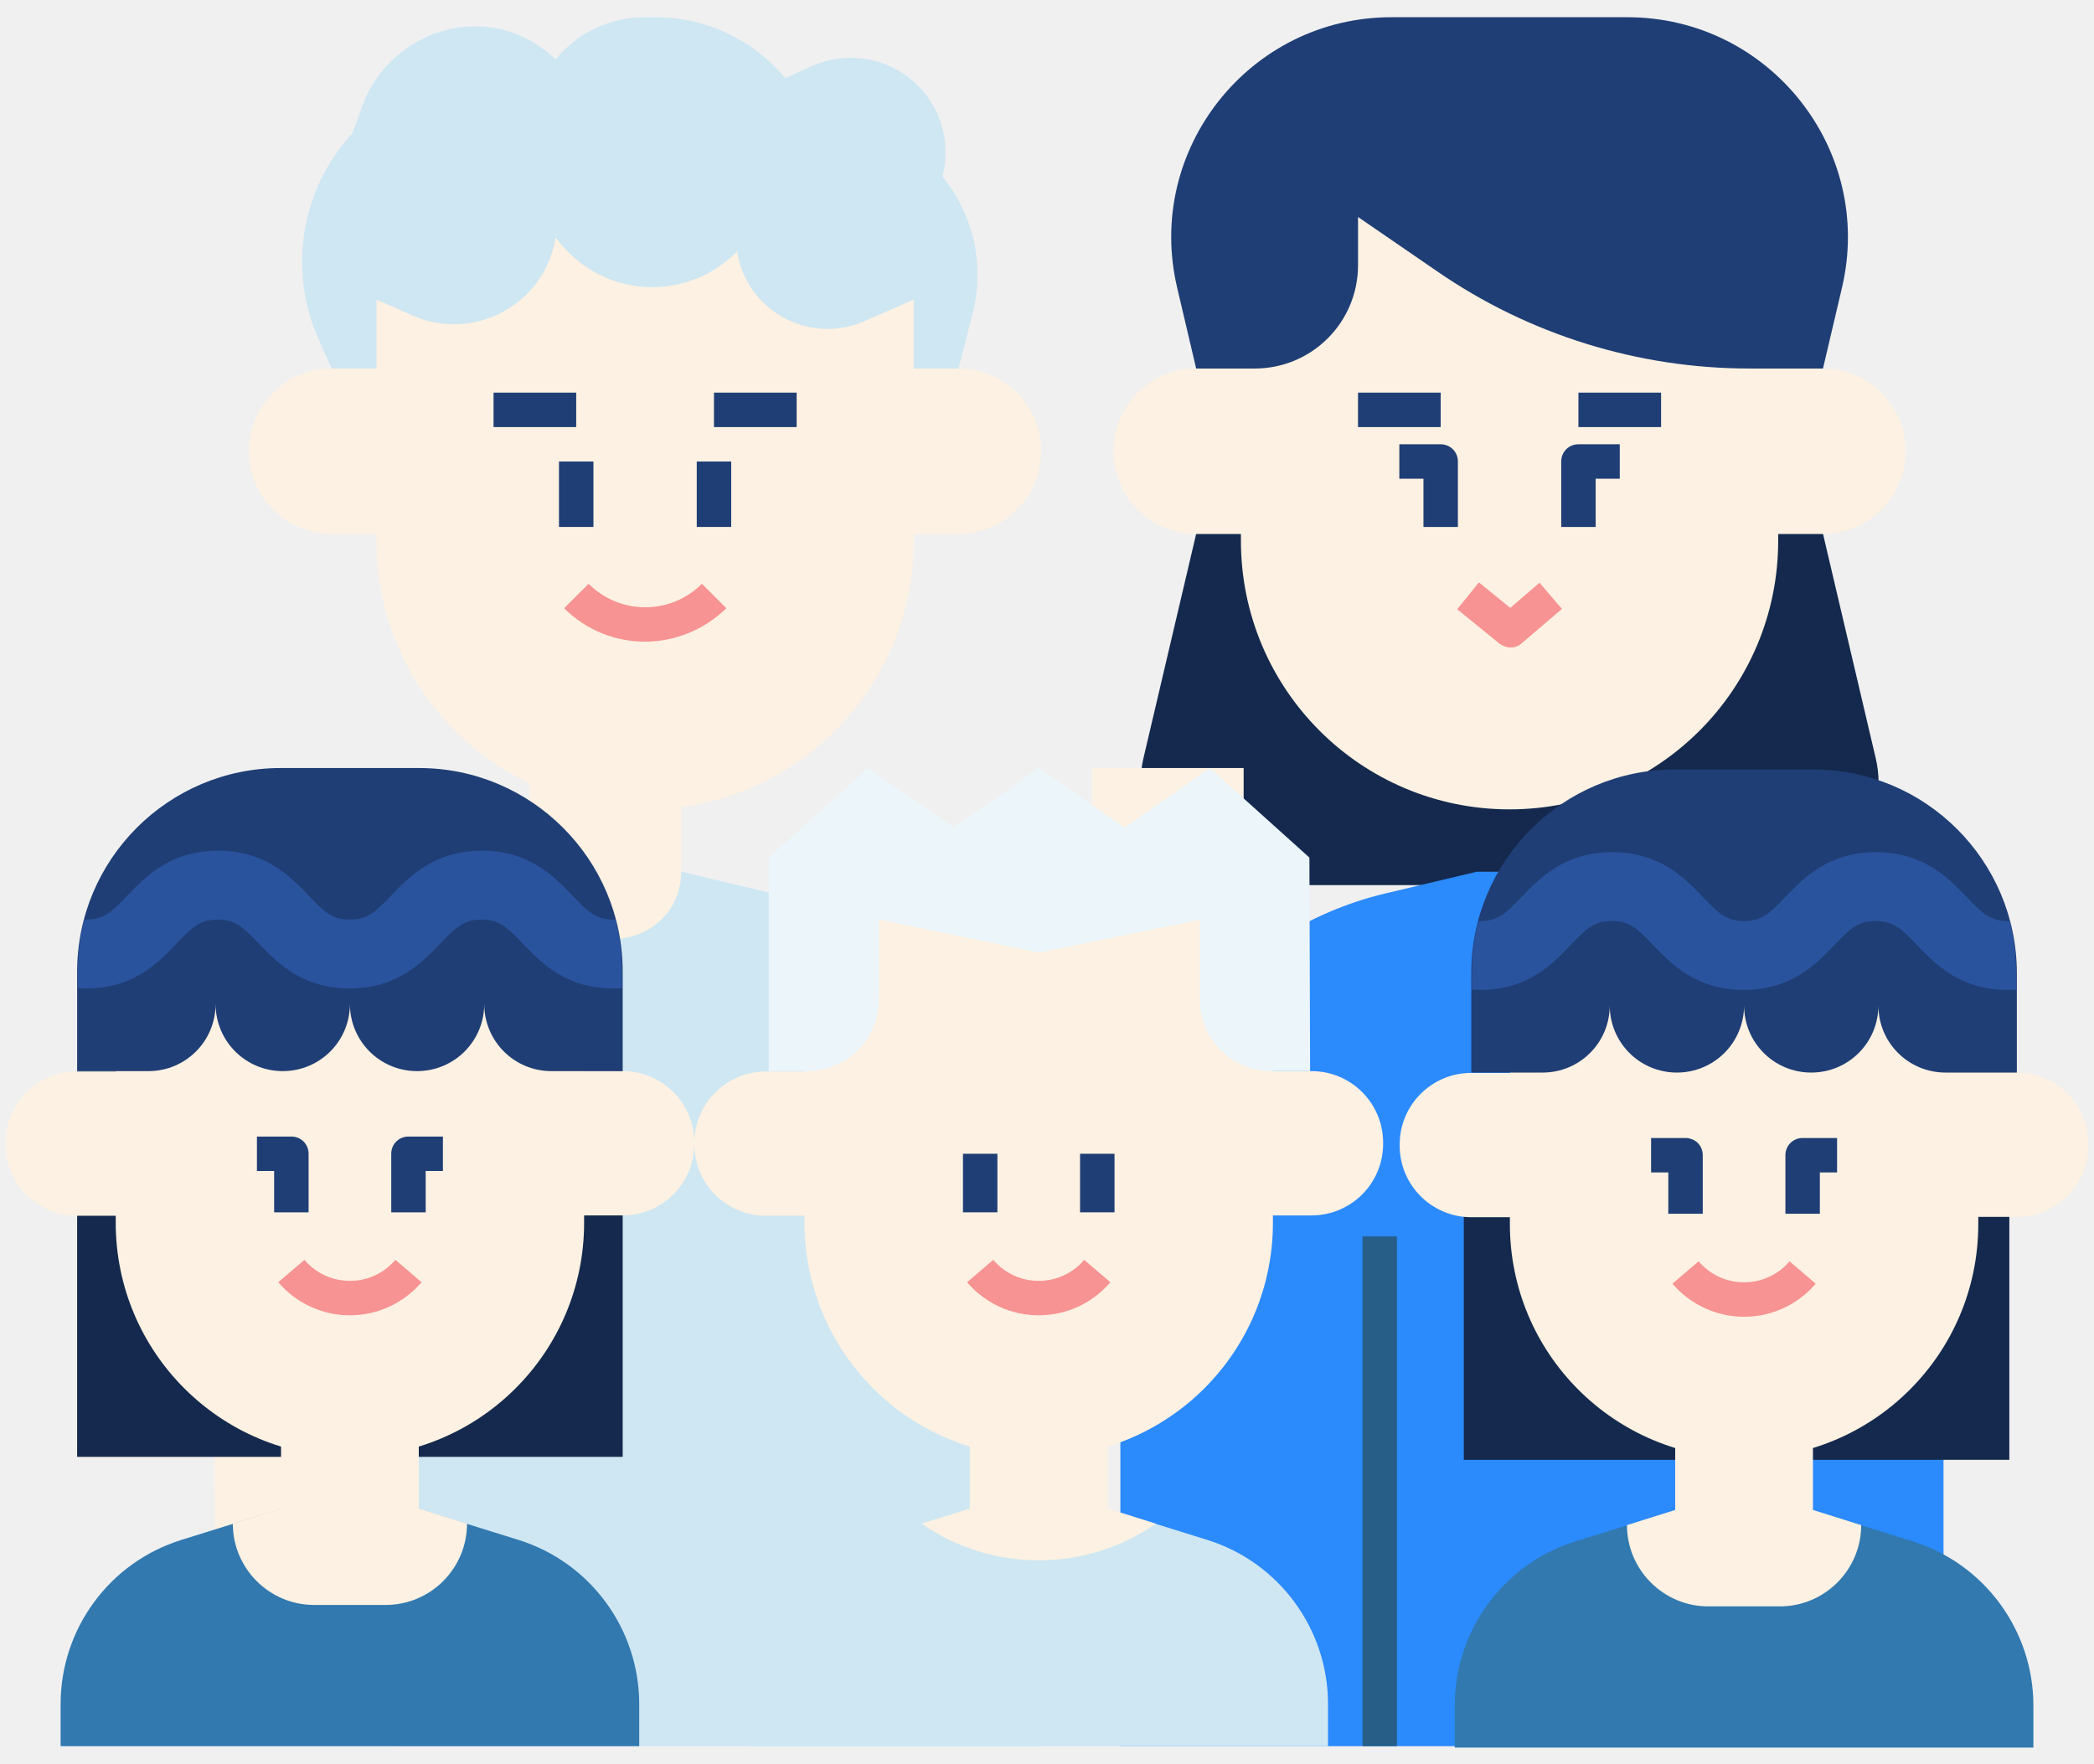
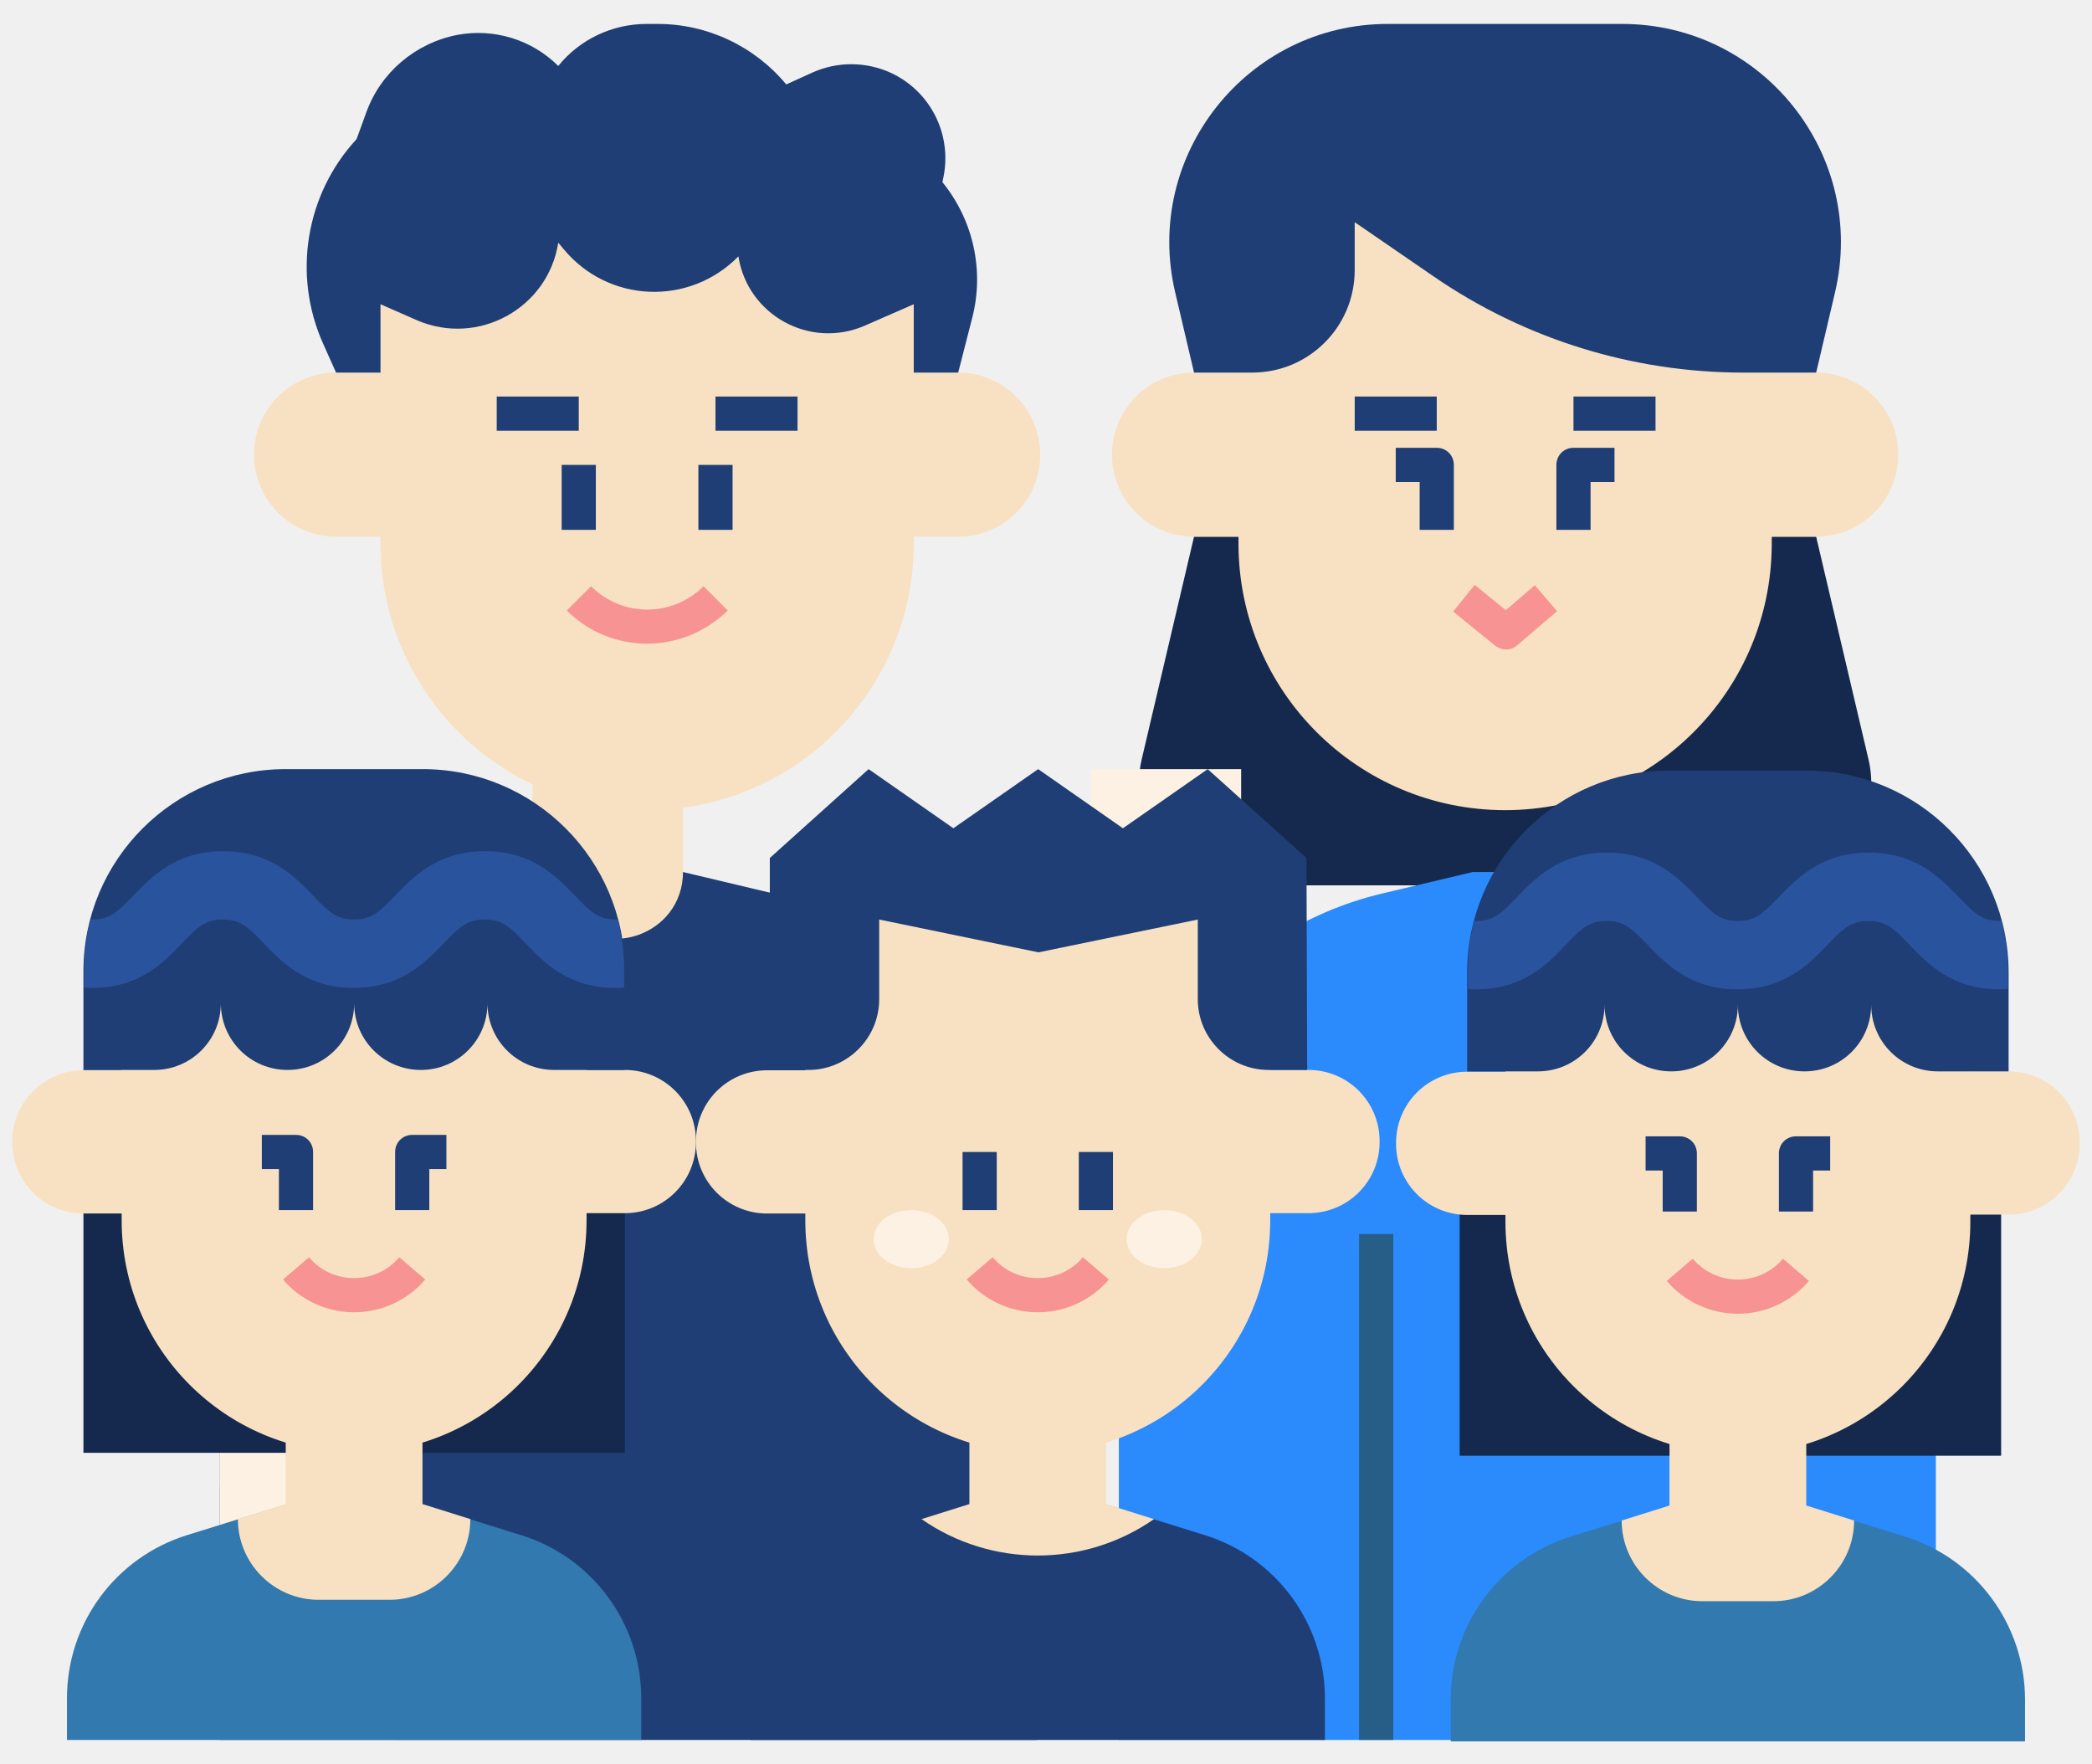
- <svg xmlns="http://www.w3.org/2000/svg" width="152" height="128" viewBox="0 0 152 128" fill="none">
-   <g id="parent-and-children" clipPath="url(#clip0_5338_8513)">
-     <path id="Vector" d="M136.153 55.025L132.328 38.75H86.828L83.003 55.025C81.903 59.725 85.478 64.25 90.303 64.25H128.878C133.703 64.25 137.278 59.75 136.153 55.025Z" fill="#14294D" />
-     <path id="Vector_2" d="M81.326 126.75H141.076V86.65C141.076 76.475 134.226 67.55 124.401 64.925L118.201 63.275H107.201L100.576 64.85C89.301 67.525 81.326 77.6 81.326 89.175V126.75Z" fill="#2B8AFC" />
-     <path id="Vector_3" d="M79.275 63.25L81.775 70.75L90.275 63.25V55.75H79.275V63.25Z" fill="#FCF1E2" />
-     <path id="Vector_4" d="M75.326 126.75H15.576V86.65C15.576 76.475 22.426 67.55 32.251 64.925L38.451 63.275H49.451L56.076 64.85C67.351 67.525 75.326 77.6 75.326 89.175V126.75Z" fill="#CFE7F3" />
-     <path id="Vector_5" d="M49.451 63.25C49.451 68 43.376 69.975 40.576 66.15L38.451 63.25V55.75H49.451V63.25ZM109.576 26.75H132.326C135.651 26.75 138.326 29.425 138.326 32.75C138.326 36.075 135.651 38.75 132.326 38.75H109.576V26.75ZM109.576 38.75H86.826C83.501 38.75 80.826 36.075 80.826 32.75C80.826 29.425 83.501 26.75 86.826 26.75H109.576V38.75ZM46.826 38.75H24.076C20.751 38.75 18.076 36.075 18.076 32.75C18.076 29.425 20.751 26.75 24.076 26.75H46.826V38.75ZM46.826 26.75H69.576C72.901 26.75 75.576 29.425 75.576 32.75C75.576 36.075 72.901 38.75 69.576 38.75H46.826V26.75Z" fill="#FCF1E2" />
-     <path id="Vector_6" d="M46.826 58.75C36.051 58.75 27.326 50.025 27.326 39.25V8.75H66.326V39.25C66.326 50.025 57.601 58.75 46.826 58.75Z" fill="#FCF1E2" />
-     <path id="Vector_7" d="M69.576 26.75H66.326V21.75L62.726 23.325C58.726 25.05 54.176 22.55 53.501 18.25C49.926 21.9 44.001 21.675 40.726 17.725L40.326 17.25C39.576 22.05 34.476 24.85 30.001 22.925L27.326 21.75V26.75H24.076L23.126 24.625C20.876 19.6 21.851 13.7 25.576 9.675L26.276 7.75C27.326 4.8 29.876 2.65 32.951 2.05C35.626 1.55 38.401 2.4 40.326 4.325C41.901 2.375 44.276 1.25 46.801 1.25H47.601C51.226 1.25 54.676 2.875 57.001 5.675L58.926 4.8C60.776 3.975 62.876 4 64.701 4.85C67.651 6.25 69.201 9.5 68.451 12.675L68.426 12.825C70.676 15.6 71.501 19.275 70.601 22.75L69.576 26.75Z" fill="#CFE7F3" />
-     <path id="Vector_8" d="M109.576 58.75C98.801 58.75 90.076 50.025 90.076 39.25V8.75H129.076V39.25C129.076 50.025 120.351 58.75 109.576 58.75Z" fill="#FCF1E2" />
-     <path id="Vector_9" fillRule="evenodd" clipRule="evenodd" d="M15.576 100.75H28.576V126.75H15.576V100.75Z" fill="#FCF1E2" />
-     <path id="Vector_10" fillRule="evenodd" clipRule="evenodd" d="M27.326 89.75H29.826V100.75H27.326V89.75Z" fill="#A5D2E9" />
-     <path id="Vector_11" fillRule="evenodd" clipRule="evenodd" d="M98.576 28.5H104.576V31H98.576V28.5Z" fill="#1F3E75" />
-     <path id="Vector_12" d="M105.826 38.25H103.326V34.75H101.576V32.25H104.576C105.276 32.25 105.826 32.8 105.826 33.5V38.25Z" fill="#1F3E75" />
-     <path id="Vector_13" fillRule="evenodd" clipRule="evenodd" d="M114.576 28.5H120.576V31H114.576V28.5Z" fill="#1F3E75" />
-     <path id="Vector_14" d="M115.826 38.25H113.326V33.5C113.326 32.8 113.876 32.25 114.576 32.25H117.576V34.75H115.826V38.25Z" fill="#1F3E75" />
-     <path id="Vector_15" d="M109.652 47C109.377 47 109.102 46.9 108.852 46.725L105.777 44.225L107.352 42.275L109.627 44.125L111.752 42.3L113.377 44.2L110.452 46.7C110.227 46.9 109.952 47 109.652 47Z" fill="#F79392" />
-     <path id="Vector_16" fillRule="evenodd" clipRule="evenodd" d="M98.9 89.75H101.4V126.75H98.9V89.75Z" fill="#265E87" />
-     <path id="Vector_17" fillRule="evenodd" clipRule="evenodd" d="M35.826 28.5H41.826V31H35.826V28.5Z" fill="#1F3E75" />
-     <path id="Vector_18" fillRule="evenodd" clipRule="evenodd" d="M40.576 33.5H43.076V38.25H40.576V33.5Z" fill="#1F3E75" />
-     <path id="Vector_19" fillRule="evenodd" clipRule="evenodd" d="M51.826 28.5H57.826V31H51.826V28.5Z" fill="#1F3E75" />
-     <path id="Vector_20" fillRule="evenodd" clipRule="evenodd" d="M50.576 33.5H53.076V38.25H50.576V33.5Z" fill="#1F3E75" />
-     <path id="Vector_21" d="M46.826 46.575C44.701 46.575 42.576 45.775 40.951 44.15L42.726 42.375C45.001 44.65 48.676 44.65 50.951 42.375L52.726 44.15C51.076 45.75 48.951 46.575 46.826 46.575Z" fill="#F79392" />
-     <path id="Vector_22" d="M85.452 20.9L86.827 26.75H91.077C95.227 26.75 98.577 23.4 98.577 19.25V15.75L104.327 19.7C111.002 24.3 118.902 26.75 127.002 26.75H132.327L133.702 20.9C136.077 10.875 128.452 1.25 118.127 1.25H101.002C90.702 1.25 83.077 10.875 85.452 20.9Z" fill="#1F3E75" />
-     <path id="Vector_23" fillRule="evenodd" clipRule="evenodd" d="M15.576 100.75H28.576V108.25H15.576V100.75Z" fill="#FCF1E2" />
-     <path id="Vector_24" fillRule="evenodd" clipRule="evenodd" d="M5.6 77.75H45.2V105.75H5.6V77.75Z" fill="#14294D" />
-     <path id="Vector_25" fillRule="evenodd" clipRule="evenodd" d="M106.254 77.964H145.854V105.964H106.254V77.964Z" fill="#14294D" />
-     <path id="Vector_26" d="M46.4 126.75H4.4V123.7C4.4 118.225 7.95 113.4 13.175 111.775L20.4 109.525H30.4L37.625 111.775C42.85 113.4 46.4 118.25 46.4 123.7V126.75Z" fill="#3179AF" />
-     <path id="Vector_27" d="M147.6 126.854H105.6V123.804C105.6 118.329 109.15 113.504 114.375 111.879L121.6 109.629H131.6L138.825 111.879C144.05 113.504 147.6 118.354 147.6 123.804V126.854Z" fill="#3179AF" />
-     <path id="Vector_28" d="M30.4 102.5H20.4V109.5L16.9 110.6C16.9 113.85 19.55 116.5 22.8 116.5H28C31.25 116.5 33.9 113.85 33.9 110.6L30.4 109.5V102.5ZM25.4 88.25H5.6C2.725 88.25 0.4 85.925 0.4 83.05V82.975C0.4 80.1 2.725 77.775 5.6 77.775H25.4V88.25ZM25.4 77.75H45.2C48.075 77.75 50.4 80.075 50.4 82.95V83.025C50.4 85.9 48.075 88.225 45.2 88.225H25.4V77.75Z" fill="#FCF1E2" />
-     <path id="Vector_29" d="M131.6 102.604H121.6V109.604L118.1 110.704C118.1 113.954 120.75 116.604 124 116.604H129.2C132.45 116.604 135.1 113.954 135.1 110.704L131.6 109.604V102.604ZM126.6 88.355H106.8C103.925 88.355 101.6 86.029 101.6 83.154V83.079C101.6 80.204 103.925 77.879 106.8 77.879H126.6V88.355ZM126.6 77.855H146.4C149.275 77.855 151.6 80.18 151.6 83.055V83.129C151.6 86.004 149.275 88.329 146.4 88.329H126.6V77.855Z" fill="#FCF1E2" />
-     <path id="Vector_30" d="M25.4 105.75C16 105.75 8.4 98.15 8.4 88.75V62.25H42.4V88.75C42.4 98.15 34.8 105.75 25.4 105.75Z" fill="#FCF1E2" />
-     <path id="Vector_31" d="M126.6 105.854C117.2 105.854 109.6 98.254 109.6 88.855V62.355H143.6V88.855C143.6 98.254 136 105.854 126.6 105.854Z" fill="#FCF1E2" />
-     <path id="Vector_32" d="M22.4 88H19.9V85H18.65V82.5H21.15C21.85 82.5 22.4 83.05 22.4 83.75V88ZM30.9 88H28.4V83.75C28.4 83.05 28.95 82.5 29.65 82.5H32.15V85H30.9V88Z" fill="#1F3E75" />
-     <path id="Vector_33" d="M123.6 88.105H121.1V85.105H119.85V82.605H122.35C123.05 82.605 123.6 83.154 123.6 83.855V88.105ZM132.1 88.105H129.6V83.855C129.6 83.154 130.15 82.605 130.85 82.605H133.35V85.105H132.1V88.105Z" fill="#1F3E75" />
-     <path id="Vector_34" d="M25.399 95.475C23.399 95.475 21.499 94.6 20.199 93.075L22.099 91.45C22.924 92.425 24.124 92.975 25.399 92.975C26.674 92.975 27.874 92.425 28.699 91.45L30.599 93.075C29.299 94.6 27.399 95.475 25.399 95.475Z" fill="#F79392" />
-     <path id="Vector_35" d="M126.6 95.58C124.6 95.58 122.7 94.705 121.4 93.18L123.3 91.555C124.125 92.53 125.325 93.08 126.6 93.08C127.875 93.08 129.075 92.53 129.9 91.555L131.8 93.18C130.5 94.705 128.6 95.58 126.6 95.58Z" fill="#F79392" />
-     <path id="Vector_36" d="M5.6 77.75V70.525C5.6 62.375 12.225 55.75 20.375 55.75H30.425C38.575 55.75 45.2 62.375 45.2 70.525V77.75H40.025C37.325 77.75 35.15 75.575 35.15 72.875C35.15 75.575 32.975 77.75 30.275 77.75C27.575 77.75 25.4 75.575 25.4 72.875C25.4 75.575 23.225 77.75 20.525 77.75C17.825 77.75 15.65 75.575 15.65 72.875C15.65 75.575 13.475 77.75 10.775 77.75H5.6Z" fill="#1F3E75" />
-     <path id="Vector_37" d="M106.799 77.855V70.629C106.799 62.48 113.424 55.855 121.574 55.855H131.624C139.774 55.855 146.399 62.48 146.399 70.629V77.855H141.224C138.524 77.855 136.349 75.68 136.349 72.98C136.349 75.68 134.174 77.855 131.474 77.855C128.774 77.855 126.599 75.68 126.599 72.98C126.599 75.68 124.424 77.855 121.724 77.855C119.024 77.855 116.849 75.68 116.849 72.98C116.849 75.68 114.674 77.855 111.974 77.855H106.799Z" fill="#1F3E75" />
-     <path id="Vector_38" d="M45.15 71.725V70.525C45.15 69.225 45 67.95 44.675 66.75C44.625 66.75 44.6 66.75 44.55 66.75C43.275 66.75 42.725 66.225 41.575 65.025C40.25 63.65 38.45 61.75 34.975 61.75C31.5 61.75 29.7 63.65 28.375 65.025C27.225 66.225 26.675 66.75 25.4 66.75C24.125 66.75 23.575 66.225 22.425 65.025C21.1 63.65 19.3 61.75 15.825 61.75C12.35 61.75 10.55 63.65 9.225 65.025C8.075 66.225 7.525 66.75 6.25 66.75C6.2 66.75 6.175 66.75 6.125 66.75C5.8 67.95 5.65 69.225 5.65 70.525V71.725C5.9 71.75 6.05 71.75 6.25 71.75C9.725 71.75 11.525 69.85 12.825 68.475C13.975 67.275 14.525 66.75 15.8 66.75C17.075 66.75 17.625 67.275 18.775 68.475C20.1 69.85 21.9 71.75 25.375 71.75C28.85 71.75 30.65 69.85 31.975 68.475C33.125 67.275 33.675 66.75 34.95 66.75C36.225 66.75 36.8 67.275 37.925 68.475C39.25 69.85 41.05 71.75 44.5 71.75C44.75 71.75 44.9 71.75 45.15 71.725Z" fill="#2A539D" />
-     <path id="Vector_39" d="M146.35 71.829V70.629C146.35 69.329 146.2 68.055 145.875 66.855C145.825 66.855 145.8 66.855 145.75 66.855C144.475 66.855 143.925 66.329 142.775 65.129C141.45 63.755 139.65 61.855 136.175 61.855C132.7 61.855 130.9 63.755 129.575 65.129C128.425 66.329 127.875 66.855 126.6 66.855C125.325 66.855 124.775 66.329 123.625 65.129C122.3 63.755 120.5 61.855 117.025 61.855C113.55 61.855 111.75 63.755 110.425 65.129C109.275 66.329 108.725 66.855 107.45 66.855C107.4 66.855 107.375 66.855 107.325 66.855C107 68.055 106.85 69.329 106.85 70.629V71.829C107.1 71.855 107.25 71.855 107.45 71.855C110.925 71.855 112.725 69.954 114.025 68.579C115.175 67.379 115.725 66.855 117 66.855C118.275 66.855 118.825 67.379 119.975 68.579C121.3 69.954 123.1 71.855 126.575 71.855C130.05 71.855 131.85 69.954 133.175 68.579C134.325 67.379 134.875 66.855 136.15 66.855C137.425 66.855 138 67.379 139.125 68.579C140.45 69.954 142.25 71.855 145.7 71.855C145.95 71.855 146.1 71.855 146.35 71.829Z" fill="#2A539D" />
-     <path id="Vector_40" d="M13.4 90.125C13.4 91.3 14.625 92.25 16.15 92.25C17.675 92.25 18.9 91.3 18.9 90.125C18.9 88.95 17.675 88 16.15 88C14.625 88 13.4 88.95 13.4 90.125ZM37.4 90.125C37.4 91.3 36.175 92.25 34.65 92.25C33.125 92.25 31.9 91.3 31.9 90.125C31.9 88.95 33.125 88 34.65 88C36.175 88 37.4 88.95 37.4 90.125ZM75.4 88.25H55.6C52.725 88.25 50.4 85.925 50.4 83.05V82.975C50.4 80.1 52.725 77.775 55.6 77.775H75.4V88.25ZM75.4 77.75H95.2C98.075 77.75 100.4 80.075 100.4 82.95V83.025C100.4 85.9 98.075 88.225 95.2 88.225H75.4V77.75Z" fill="#FCF1E2" />
-     <path id="Vector_41" d="M96.4 126.75H54.4V123.7C54.4 118.225 57.95 113.4 63.175 111.775L70.4 109.525H80.4L87.625 111.775C92.85 113.4 96.4 118.25 96.4 123.7V126.75Z" fill="#CFE7F3" />
-     <path id="Vector_42" d="M80.4 102.5H70.4V109.5L66.9 110.6C72 114.15 78.8 114.15 83.9 110.6L80.4 109.5V102.5Z" fill="#FCF1E2" />
-     <path id="Vector_43" d="M75.4 105.75C66 105.75 58.4 98.15 58.4 88.75V62.25H92.4V88.75C92.4 98.15 84.8 105.75 75.4 105.75Z" fill="#FCF1E2" />
-     <path id="Vector_44" fillRule="evenodd" clipRule="evenodd" d="M69.9 83.75H72.4V88H69.9V83.75Z" fill="#1F3E75" />
-     <path id="Vector_45" fillRule="evenodd" clipRule="evenodd" d="M78.4 83.75H80.9V88H78.4V83.75Z" fill="#1F3E75" />
-     <path id="Vector_46" d="M75.399 95.475C73.399 95.475 71.499 94.6 70.199 93.075L72.099 91.45C72.924 92.425 74.124 92.975 75.399 92.975C76.674 92.975 77.874 92.425 78.699 91.45L80.599 93.075C79.299 94.6 77.399 95.475 75.399 95.475Z" fill="#F79392" />
-     <path id="Vector_47" d="M95.049 62.25L87.824 55.75L81.624 60.075L75.424 55.75L69.224 60.075L63.024 55.75L55.799 62.25V77.75H58.624C61.474 77.75 63.799 75.425 63.799 72.575V66.75L75.449 69.15L87.099 66.75V72.575C87.099 75.425 89.424 77.75 92.274 77.75H95.099L95.049 62.25Z" fill="#EBF5FA" />
-     <path id="Vector_48" d="M63.4 90.125C63.4 91.3 64.625 92.25 66.15 92.25C67.675 92.25 68.9 91.3 68.9 90.125C68.9 88.95 67.675 88 66.15 88C64.625 88 63.4 88.95 63.4 90.125ZM87.4 90.125C87.4 91.3 86.175 92.25 84.65 92.25C83.125 92.25 81.9 91.3 81.9 90.125C81.9 88.95 83.125 88 84.65 88C86.175 88 87.4 88.95 87.4 90.125Z" fill="#FCF1E2" />
+ <svg xmlns="http://www.w3.org/2000/svg" width="153" height="129" viewBox="0 0 153 129" fill="none">
+   <g id="parent-and-children" clip-path="url(#clip0_7047_12851)">
+     <path id="Vector" d="M136.651 55.525L132.826 39.25H87.326L83.501 55.525C82.401 60.225 85.976 64.75 90.801 64.75H129.376C134.201 64.75 137.776 60.25 136.651 55.525Z" fill="#14294D" />
+     <path id="Vector_2" d="M81.828 127.25H141.578V87.15C141.578 76.975 134.728 68.05 124.903 65.425L118.703 63.775H107.703L101.078 65.35C89.803 68.025 81.828 78.1 81.828 89.675V127.25Z" fill="#2B8AFC" />
+     <path id="Vector_3" d="M79.773 63.75L82.273 71.25L90.773 63.75V56.25H79.773V63.75Z" fill="#FCF1E2" />
+     <path id="Vector_4" d="M75.828 127.25H16.078V87.15C16.078 76.975 22.928 68.05 32.753 65.425L38.953 63.775H49.953L56.578 65.35C67.853 68.025 75.828 78.1 75.828 89.675V127.25Z" fill="#1F3E75" />
+     <path id="Vector_5" d="M49.953 63.75C49.953 68.5 43.878 70.475 41.078 66.65L38.953 63.75V56.25H49.953V63.75ZM110.078 27.25H132.828C136.153 27.25 138.828 29.925 138.828 33.25C138.828 36.575 136.153 39.25 132.828 39.25H110.078V27.25ZM110.078 39.25H87.328C84.003 39.25 81.328 36.575 81.328 33.25C81.328 29.925 84.003 27.25 87.328 27.25H110.078V39.25ZM47.328 39.25H24.578C21.253 39.25 18.578 36.575 18.578 33.25C18.578 29.925 21.253 27.25 24.578 27.25H47.328V39.25ZM47.328 27.25H70.078C73.403 27.25 76.078 29.925 76.078 33.25C76.078 36.575 73.403 39.25 70.078 39.25H47.328V27.25Z" fill="#F8E1C2" />
+     <path id="Vector_6" d="M47.328 59.25C36.553 59.25 27.828 50.525 27.828 39.75V9.25H66.828V39.75C66.828 50.525 58.103 59.25 47.328 59.25Z" fill="#F8E1C2" />
+     <path id="Vector_7" d="M70.078 27.25H66.828V22.25L63.228 23.825C59.228 25.55 54.678 23.05 54.003 18.75C50.428 22.4 44.503 22.175 41.228 18.225L40.828 17.75C40.078 22.55 34.978 25.35 30.503 23.425L27.828 22.25V27.25H24.578L23.628 25.125C21.378 20.1 22.353 14.2 26.078 10.175L26.778 8.25C27.828 5.3 30.378 3.15 33.453 2.55C36.128 2.05 38.903 2.9 40.828 4.825C42.403 2.875 44.778 1.75 47.303 1.75H48.103C51.728 1.75 55.178 3.375 57.503 6.175L59.428 5.3C61.278 4.475 63.378 4.5 65.203 5.35C68.153 6.75 69.703 10 68.953 13.175L68.928 13.325C71.178 16.1 72.003 19.775 71.103 23.25L70.078 27.25Z" fill="#1F3E75" />
+     <path id="Vector_8" d="M110.078 59.25C99.303 59.25 90.578 50.525 90.578 39.75V9.25H129.578V39.75C129.578 50.525 120.853 59.25 110.078 59.25Z" fill="#F8E1C2" />
+     <path id="Vector_9" fill-rule="evenodd" clip-rule="evenodd" d="M16.078 101.25H29.078V127.25H16.078V101.25Z" fill="#FCF1E2" />
+     <path id="Vector_10" fill-rule="evenodd" clip-rule="evenodd" d="M27.828 90.25H30.328V101.25H27.828V90.25Z" fill="#A5D2E9" />
+     <path id="Vector_11" fill-rule="evenodd" clip-rule="evenodd" d="M99.078 29H105.078V31.5H99.078V29Z" fill="#1F3E75" />
+     <path id="Vector_12" d="M106.328 38.75H103.828V35.25H102.078V32.75H105.078C105.778 32.75 106.328 33.3 106.328 34V38.75Z" fill="#1F3E75" />
+     <path id="Vector_13" fill-rule="evenodd" clip-rule="evenodd" d="M115.078 29H121.078V31.5H115.078V29Z" fill="#1F3E75" />
+     <path id="Vector_14" d="M116.328 38.75H113.828V34C113.828 33.3 114.378 32.75 115.078 32.75H118.078V35.25H116.328V38.75Z" fill="#1F3E75" />
+     <path id="Vector_15" d="M110.152 47.5C109.877 47.5 109.602 47.4 109.352 47.225L106.277 44.725L107.852 42.775L110.127 44.625L112.252 42.8L113.877 44.7L110.952 47.2C110.727 47.4 110.452 47.5 110.152 47.5Z" fill="#F79392" />
+     <path id="Vector_16" fill-rule="evenodd" clip-rule="evenodd" d="M99.398 90.25H101.898V127.25H99.398V90.25Z" fill="#265E87" />
+     <path id="Vector_17" fill-rule="evenodd" clip-rule="evenodd" d="M36.328 29H42.328V31.5H36.328V29Z" fill="#1F3E75" />
+     <path id="Vector_18" fill-rule="evenodd" clip-rule="evenodd" d="M41.078 34H43.578V38.75H41.078V34Z" fill="#1F3E75" />
+     <path id="Vector_19" fill-rule="evenodd" clip-rule="evenodd" d="M52.328 29H58.328V31.5H52.328V29Z" fill="#1F3E75" />
+     <path id="Vector_20" fill-rule="evenodd" clip-rule="evenodd" d="M51.078 34H53.578V38.75H51.078V34Z" fill="#1F3E75" />
+     <path id="Vector_21" d="M47.328 47.075C45.203 47.075 43.078 46.275 41.453 44.65L43.228 42.875C45.503 45.15 49.178 45.15 51.453 42.875L53.228 44.65C51.578 46.25 49.453 47.075 47.328 47.075Z" fill="#F79392" />
+     <path id="Vector_22" d="M85.952 21.4L87.327 27.25H91.577C95.727 27.25 99.077 23.9 99.077 19.75V16.25L104.827 20.2C111.502 24.8 119.402 27.25 127.502 27.25H132.827L134.202 21.4C136.577 11.375 128.952 1.75 118.627 1.75H101.502C91.202 1.75 83.577 11.375 85.952 21.4Z" fill="#1F3E75" />
+     <path id="Vector_23" fill-rule="evenodd" clip-rule="evenodd" d="M16.078 101.25H29.078V108.75H16.078V101.25Z" fill="#FCF1E2" />
+     <path id="Vector_24" fill-rule="evenodd" clip-rule="evenodd" d="M6.102 78.25H45.702V106.25H6.102V78.25Z" fill="#14294D" />
+     <path id="Vector_25" fill-rule="evenodd" clip-rule="evenodd" d="M106.754 78.464H146.354V106.464H106.754V78.464Z" fill="#14294D" />
+     <path id="Vector_26" d="M46.898 127.25H4.898V124.2C4.898 118.725 8.448 113.9 13.673 112.275L20.898 110.025H30.898L38.123 112.275C43.348 113.9 46.898 118.75 46.898 124.2V127.25Z" fill="#3179AF" />
+     <path id="Vector_27" d="M148.102 127.355H106.102V124.305C106.102 118.83 109.652 114.005 114.877 112.38L122.102 110.13H132.102L139.327 112.38C144.552 114.005 148.102 118.855 148.102 124.305V127.355Z" fill="#3179AF" />
+     <path id="Vector_28" d="M30.898 103H20.898V110L17.398 111.1C17.398 114.35 20.048 117 23.298 117H28.498C31.748 117 34.398 114.35 34.398 111.1L30.898 110V103ZM25.898 88.75H6.098C3.223 88.75 0.898 86.425 0.898 83.55V83.475C0.898 80.6 3.223 78.275 6.098 78.275H25.898V88.75ZM25.898 78.25H45.698C48.573 78.25 50.898 80.575 50.898 83.45V83.525C50.898 86.4 48.573 88.725 45.698 88.725H25.898V78.25Z" fill="#F8E1C2" />
+     <path id="Vector_29" d="M132.102 103.104H122.102V110.104L118.602 111.204C118.602 114.454 121.252 117.104 124.502 117.104H129.702C132.952 117.104 135.602 114.454 135.602 111.204L132.102 110.104V103.104ZM127.102 88.855H107.302C104.427 88.855 102.102 86.529 102.102 83.654V83.579C102.102 80.704 104.427 78.379 107.302 78.379H127.102V88.855ZM127.102 78.355H146.902C149.777 78.355 152.102 80.68 152.102 83.555V83.629C152.102 86.504 149.777 88.829 146.902 88.829H127.102V78.355Z" fill="#F8E1C2" />
+     <path id="Vector_30" d="M25.898 106.25C16.498 106.25 8.898 98.65 8.898 89.25V62.75H42.898V89.25C42.898 98.65 35.298 106.25 25.898 106.25Z" fill="#F8E1C2" />
+     <path id="Vector_31" d="M127.102 106.354C117.702 106.354 110.102 98.754 110.102 89.355V62.855H144.102V89.355C144.102 98.754 136.502 106.354 127.102 106.354Z" fill="#F8E1C2" />
+     <path id="Vector_32" d="M22.898 88.5H20.398V85.5H19.148V83H21.648C22.348 83 22.898 83.55 22.898 84.25V88.5ZM31.398 88.5H28.898V84.25C28.898 83.55 29.448 83 30.148 83H32.648V85.5H31.398V88.5Z" fill="#1F3E75" />
+     <path id="Vector_33" d="M124.102 88.605H121.602V85.605H120.352V83.105H122.852C123.552 83.105 124.102 83.654 124.102 84.355V88.605ZM132.602 88.605H130.102V84.355C130.102 83.654 130.652 83.105 131.352 83.105H133.852V85.605H132.602V88.605Z" fill="#1F3E75" />
+     <path id="Vector_34" d="M25.899 95.975C23.899 95.975 21.999 95.1 20.699 93.575L22.599 91.95C23.424 92.925 24.624 93.475 25.899 93.475C27.174 93.475 28.374 92.925 29.199 91.95L31.099 93.575C29.799 95.1 27.899 95.975 25.899 95.975Z" fill="#F79392" />
+     <path id="Vector_35" d="M127.098 96.08C125.098 96.08 123.198 95.205 121.898 93.68L123.798 92.055C124.623 93.03 125.823 93.58 127.098 93.58C128.373 93.58 129.573 93.03 130.398 92.055L132.298 93.68C130.998 95.205 129.098 96.08 127.098 96.08Z" fill="#F79392" />
+     <path id="Vector_36" d="M6.102 78.25V71.025C6.102 62.875 12.727 56.25 20.877 56.25H30.927C39.077 56.25 45.702 62.875 45.702 71.025V78.25H40.527C37.827 78.25 35.652 76.075 35.652 73.375C35.652 76.075 33.477 78.25 30.777 78.25C28.077 78.25 25.902 76.075 25.902 73.375C25.902 76.075 23.727 78.25 21.027 78.25C18.327 78.25 16.152 76.075 16.152 73.375C16.152 76.075 13.977 78.25 11.277 78.25H6.102Z" fill="#1F3E75" />
+     <path id="Vector_37" d="M107.301 78.355V71.129C107.301 62.98 113.926 56.355 122.076 56.355H132.126C140.276 56.355 146.901 62.98 146.901 71.129V78.355H141.726C139.026 78.355 136.851 76.18 136.851 73.48C136.851 76.18 134.676 78.355 131.976 78.355C129.276 78.355 127.101 76.18 127.101 73.48C127.101 76.18 124.926 78.355 122.226 78.355C119.526 78.355 117.351 76.18 117.351 73.48C117.351 76.18 115.176 78.355 112.476 78.355H107.301Z" fill="#1F3E75" />
+     <path id="Vector_38" d="M45.648 72.225V71.025C45.648 69.725 45.498 68.45 45.173 67.25C45.123 67.25 45.098 67.25 45.048 67.25C43.773 67.25 43.223 66.725 42.073 65.525C40.748 64.15 38.948 62.25 35.473 62.25C31.998 62.25 30.198 64.15 28.873 65.525C27.723 66.725 27.173 67.25 25.898 67.25C24.623 67.25 24.073 66.725 22.923 65.525C21.598 64.15 19.798 62.25 16.323 62.25C12.848 62.25 11.048 64.15 9.723 65.525C8.573 66.725 8.023 67.25 6.748 67.25C6.698 67.25 6.673 67.25 6.623 67.25C6.298 68.45 6.148 69.725 6.148 71.025V72.225C6.398 72.25 6.548 72.25 6.748 72.25C10.223 72.25 12.023 70.35 13.323 68.975C14.473 67.775 15.023 67.25 16.298 67.25C17.573 67.25 18.123 67.775 19.273 68.975C20.598 70.35 22.398 72.25 25.873 72.25C29.348 72.25 31.148 70.35 32.473 68.975C33.623 67.775 34.173 67.25 35.448 67.25C36.723 67.25 37.298 67.775 38.423 68.975C39.748 70.35 41.548 72.25 44.998 72.25C45.248 72.25 45.398 72.25 45.648 72.225Z" fill="#2A539D" />
+     <path id="Vector_39" d="M146.852 72.329V71.129C146.852 69.829 146.702 68.555 146.377 67.355C146.327 67.355 146.302 67.355 146.252 67.355C144.977 67.355 144.427 66.829 143.277 65.629C141.952 64.254 140.152 62.355 136.677 62.355C133.202 62.355 131.402 64.254 130.077 65.629C128.927 66.829 128.377 67.355 127.102 67.355C125.827 67.355 125.277 66.829 124.127 65.629C122.802 64.254 121.002 62.355 117.527 62.355C114.052 62.355 112.252 64.254 110.927 65.629C109.777 66.829 109.227 67.355 107.952 67.355C107.902 67.355 107.877 67.355 107.827 67.355C107.502 68.555 107.352 69.829 107.352 71.129V72.329C107.602 72.355 107.752 72.355 107.952 72.355C111.427 72.355 113.227 70.454 114.527 69.079C115.677 67.879 116.227 67.355 117.502 67.355C118.777 67.355 119.327 67.879 120.477 69.079C121.802 70.454 123.602 72.355 127.077 72.355C130.552 72.355 132.352 70.454 133.677 69.079C134.827 67.879 135.377 67.355 136.652 67.355C137.927 67.355 138.502 67.879 139.627 69.079C140.952 70.454 142.752 72.355 146.202 72.355C146.452 72.355 146.602 72.355 146.852 72.329Z" fill="#2A539D" />
+     <path id="Vector_40" d="M13.898 90.625C13.898 91.8 15.123 92.75 16.648 92.75C18.173 92.75 19.398 91.8 19.398 90.625C19.398 89.45 18.173 88.5 16.648 88.5C15.123 88.5 13.898 89.45 13.898 90.625ZM37.898 90.625C37.898 91.8 36.673 92.75 35.148 92.75C33.623 92.75 32.398 91.8 32.398 90.625C32.398 89.45 33.623 88.5 35.148 88.5C36.673 88.5 37.898 89.45 37.898 90.625ZM75.898 88.75H56.098C53.223 88.75 50.898 86.425 50.898 83.55V83.475C50.898 80.6 53.223 78.275 56.098 78.275H75.898V88.75ZM75.898 78.25H95.698C98.573 78.25 100.898 80.575 100.898 83.45V83.525C100.898 86.4 98.573 88.725 95.698 88.725H75.898V78.25Z" fill="#F8E1C2" />
+     <path id="Vector_41" d="M96.898 127.25H54.898V124.2C54.898 118.725 58.448 113.9 63.673 112.275L70.898 110.025H80.898L88.123 112.275C93.348 113.9 96.898 118.75 96.898 124.2V127.25Z" fill="#1F3E75" />
+     <path id="Vector_42" d="M80.898 103H70.898V110L67.398 111.1C72.498 114.65 79.298 114.65 84.398 111.1L80.898 110V103Z" fill="#F8E1C2" />
+     <path id="Vector_43" d="M75.898 106.25C66.498 106.25 58.898 98.65 58.898 89.25V62.75H92.898V89.25C92.898 98.65 85.298 106.25 75.898 106.25Z" fill="#F8E1C2" />
+     <path id="Vector_44" fill-rule="evenodd" clip-rule="evenodd" d="M70.398 84.25H72.898V88.5H70.398V84.25Z" fill="#1F3E75" />
+     <path id="Vector_45" fill-rule="evenodd" clip-rule="evenodd" d="M78.898 84.25H81.398V88.5H78.898V84.25Z" fill="#1F3E75" />
+     <path id="Vector_46" d="M75.899 95.975C73.899 95.975 71.999 95.1 70.699 93.575L72.599 91.95C73.424 92.925 74.624 93.475 75.899 93.475C77.174 93.475 78.374 92.925 79.199 91.95L81.099 93.575C79.799 95.1 77.899 95.975 75.899 95.975Z" fill="#F79392" />
+     <path id="Vector_47" d="M95.551 62.75L88.326 56.25L82.126 60.575L75.926 56.25L69.726 60.575L63.526 56.25L56.301 62.75V78.25H59.126C61.976 78.25 64.301 75.925 64.301 73.075V67.25L75.951 69.65L87.601 67.25V73.075C87.601 75.925 89.926 78.25 92.776 78.25H95.601L95.551 62.75Z" fill="#1F3E75" />
+     <path id="Vector_48" d="M63.898 90.625C63.898 91.8 65.123 92.75 66.648 92.75C68.173 92.75 69.398 91.8 69.398 90.625C69.398 89.45 68.173 88.5 66.648 88.5C65.123 88.5 63.898 89.45 63.898 90.625ZM87.898 90.625C87.898 91.8 86.673 92.75 85.148 92.75C83.623 92.75 82.398 91.8 82.398 90.625C82.398 89.45 83.623 88.5 85.148 88.5C86.673 88.5 87.898 89.45 87.898 90.625Z" fill="#FCF1E2" />
  </g>
  <defs>
-     <clipPath id="clip0_5338_8513">
-       <rect width="151.273" height="128" fill="white" transform="translate(0.363281)" />
+     <clipPath id="clip0_7047_12851">
+       <rect width="151.273" height="128" fill="white" transform="translate(0.863281 0.5)" />
    </clipPath>
  </defs>
</svg>
